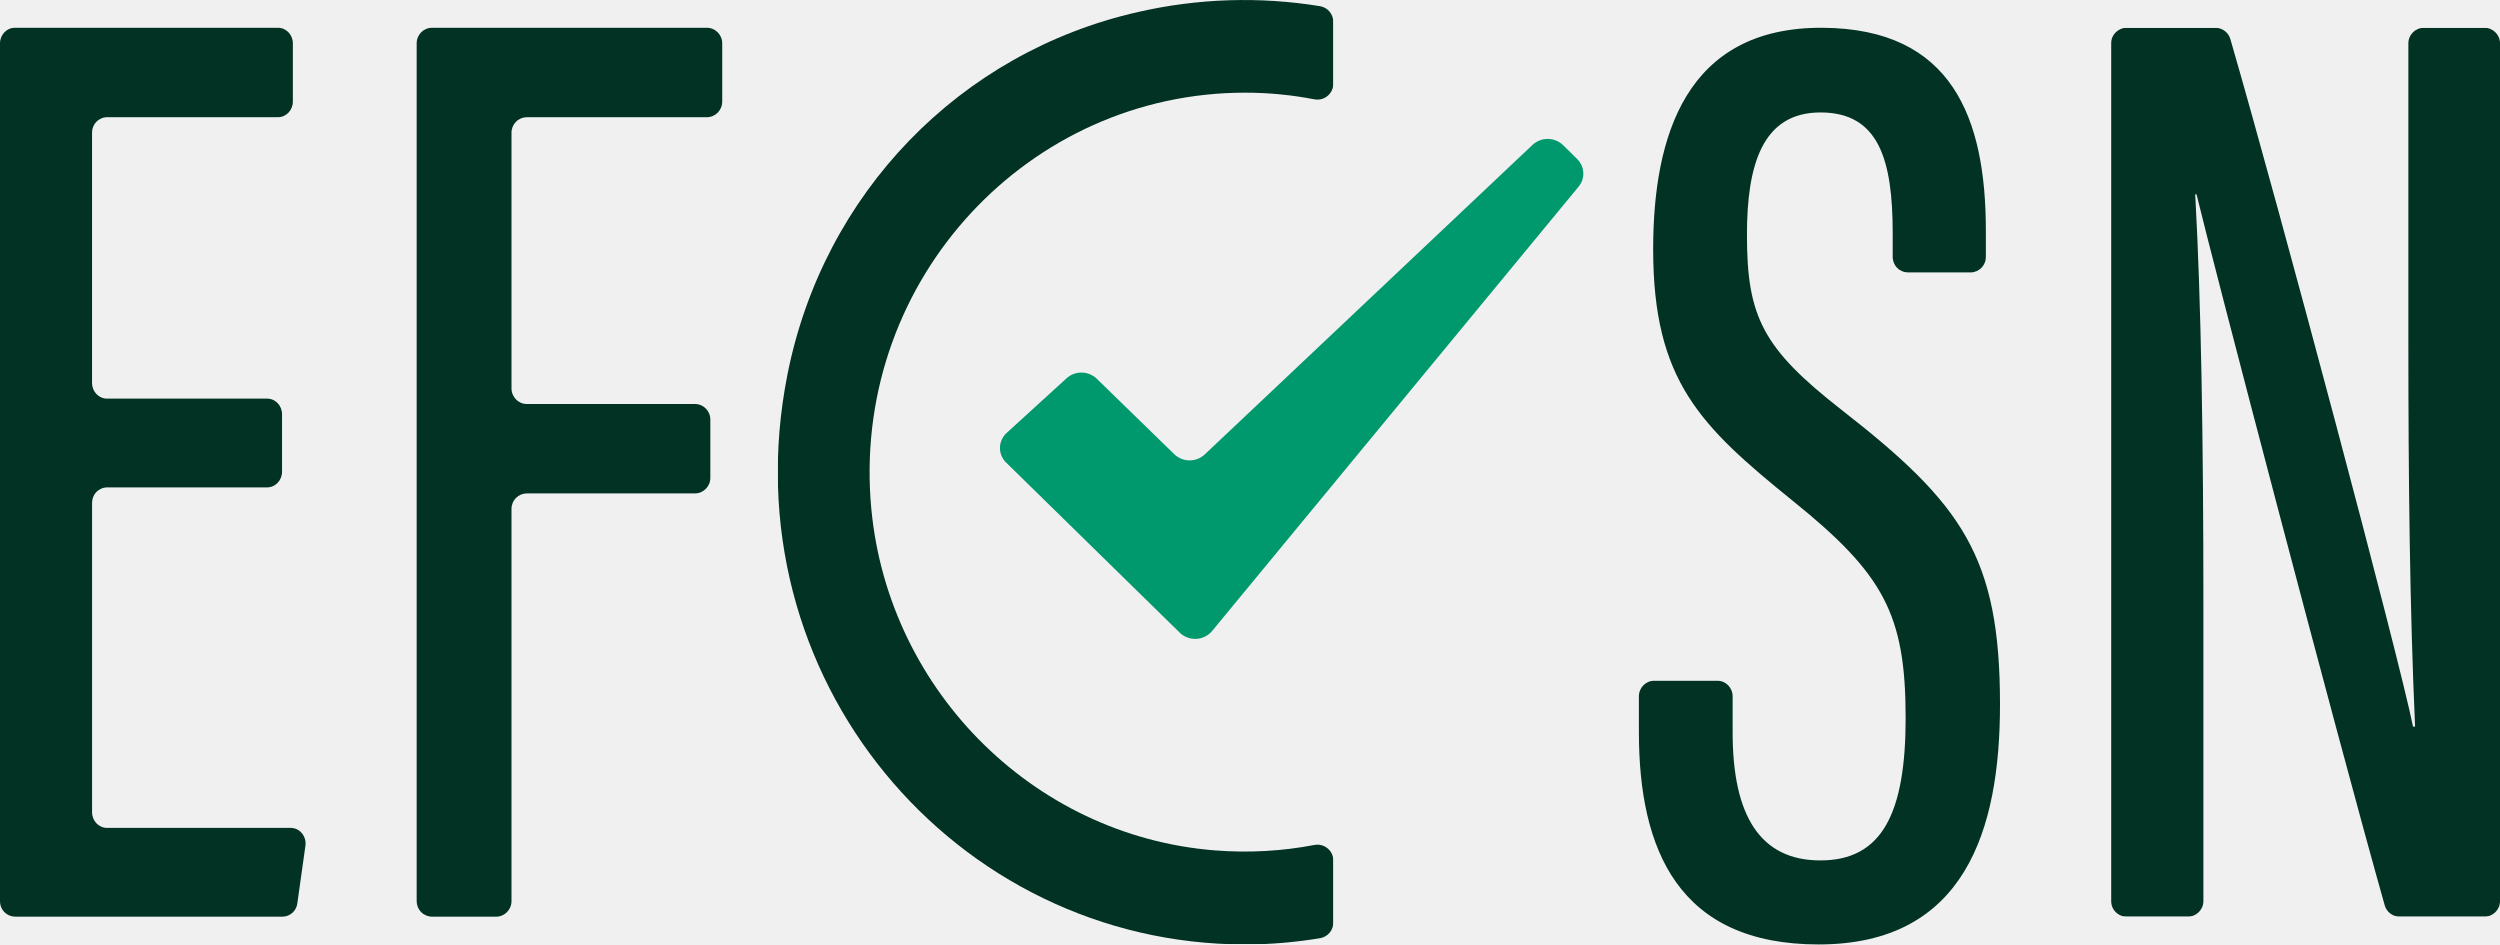
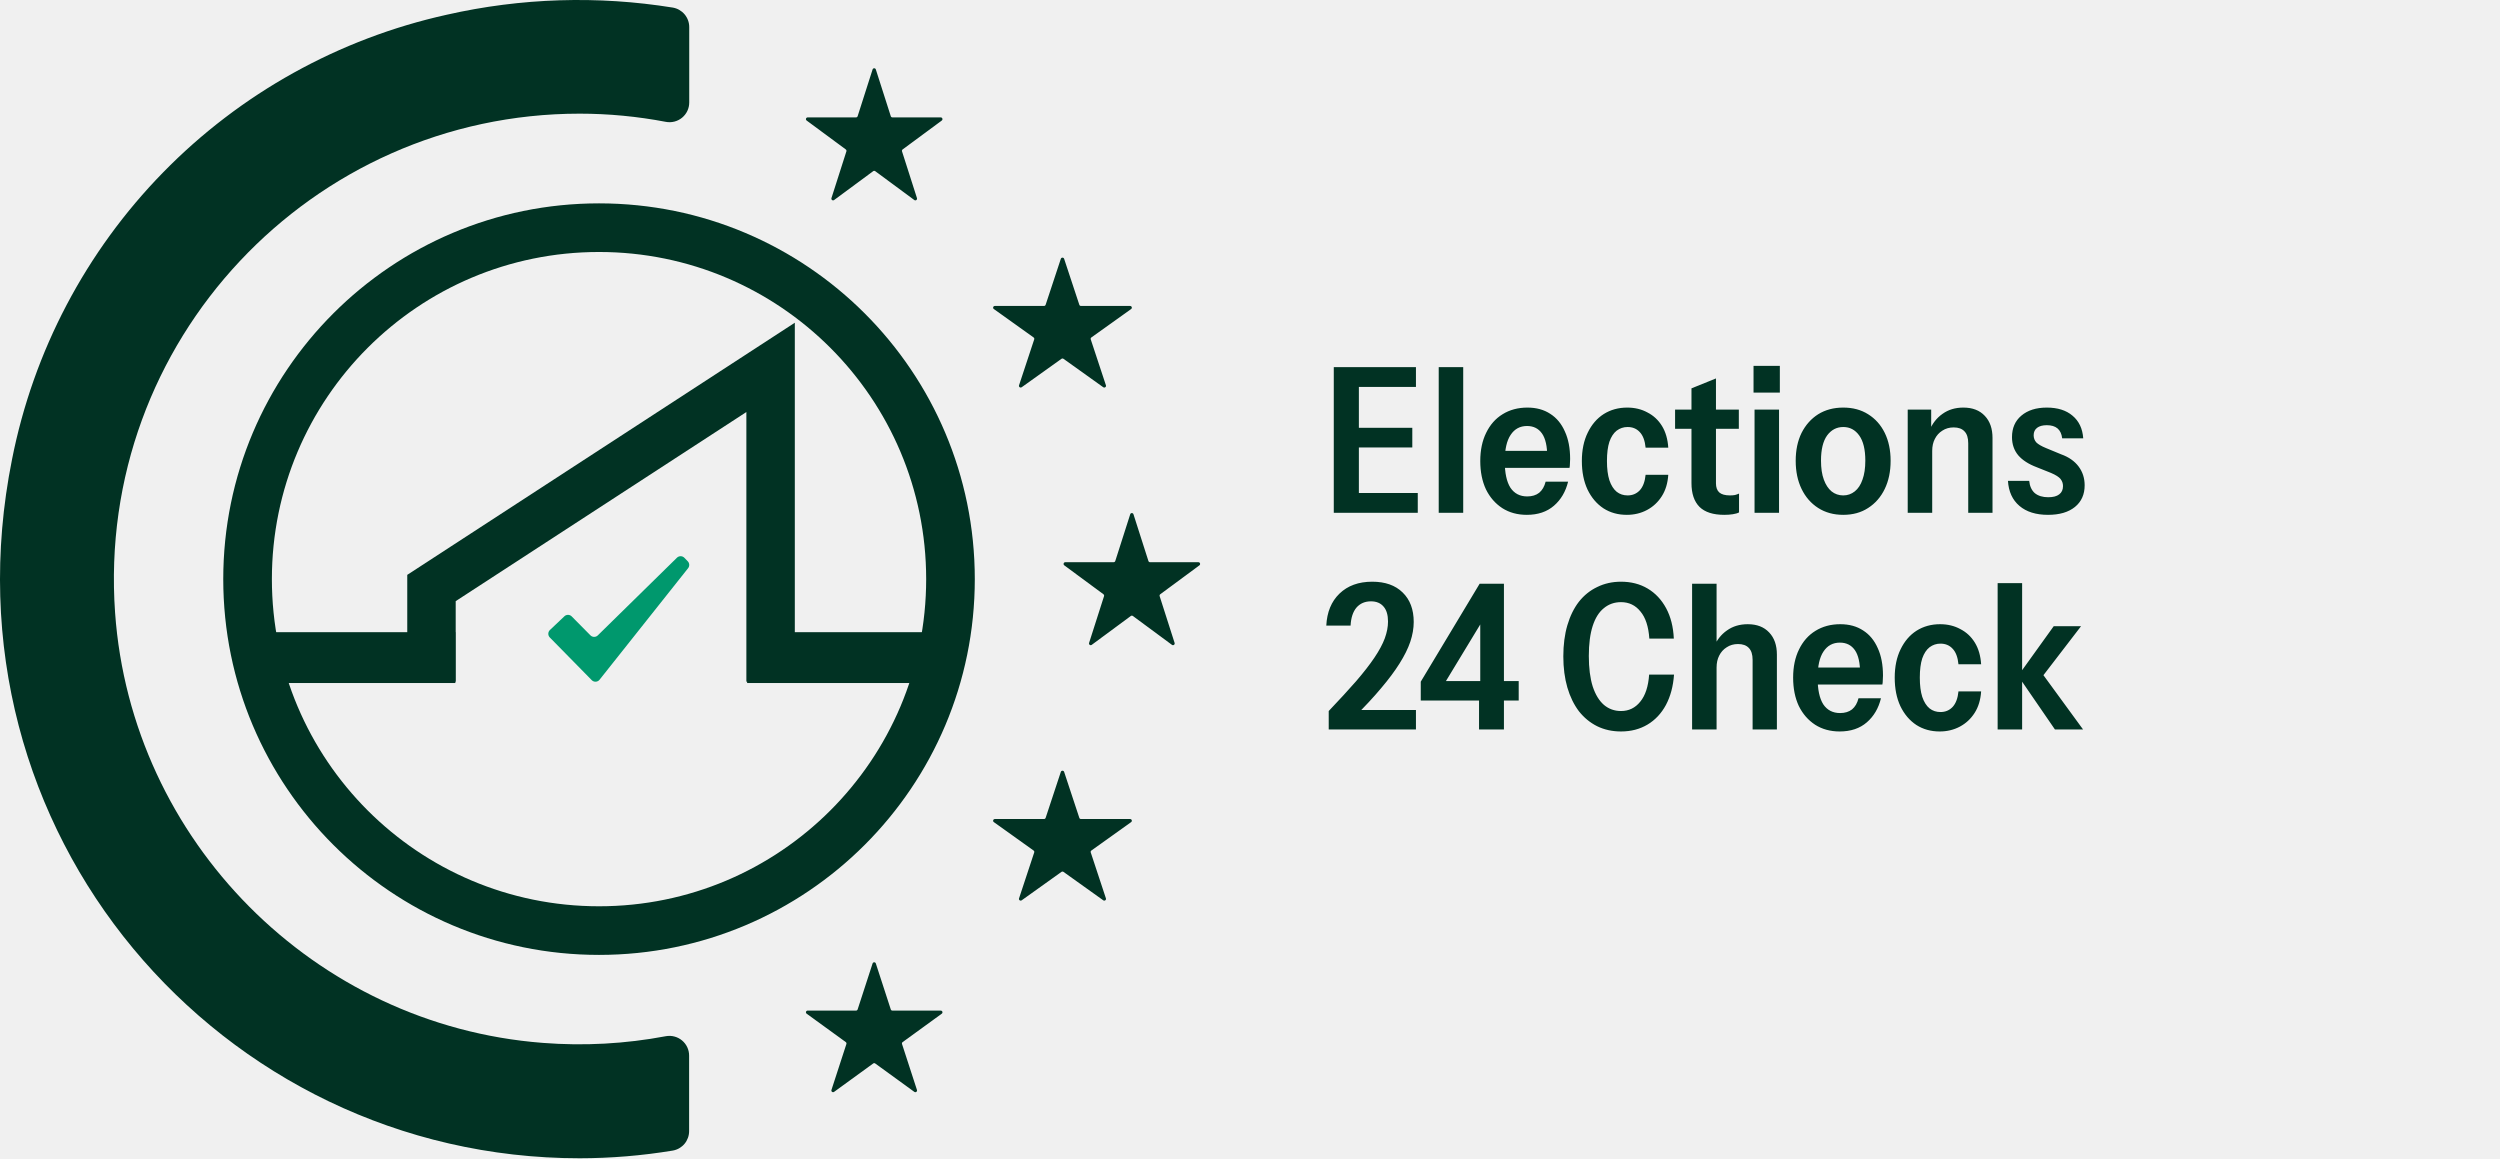
- <svg xmlns="http://www.w3.org/2000/svg" width="90" height="34" viewBox="0 0 90 34" fill="none">
-   <g clip-path="url(#clip0_37_9)">
-     <path fill-rule="evenodd" clip-rule="evenodd" d="M9.618 17.546H3.851C3.705 17.549 3.567 17.61 3.467 17.716C3.366 17.821 3.312 17.962 3.315 18.107V29.242C3.315 29.552 3.555 29.804 3.851 29.804H10.465C10.791 29.804 11.042 30.108 10.995 30.447L10.704 32.52C10.688 32.651 10.626 32.771 10.529 32.859C10.431 32.948 10.305 32.998 10.174 33H0.535C0.39 32.996 0.252 32.935 0.151 32.83C0.051 32.725 -0.003 32.584 -0 32.439V1.56C-0 1.251 0.24 1 0.535 1H10.008C10.303 1 10.543 1.251 10.543 1.561V3.657C10.543 3.967 10.303 4.219 10.008 4.219H3.85C3.704 4.222 3.566 4.283 3.466 4.389C3.365 4.494 3.311 4.635 3.314 4.78V13.788C3.314 14.098 3.554 14.35 3.85 14.35H9.617C9.913 14.35 10.153 14.6 10.153 14.91V16.984C10.153 17.294 9.913 17.546 9.617 17.546M15.551 1H25.449C25.753 1 26 1.251 26 1.561V3.657C26 3.967 25.753 4.219 25.449 4.219H18.965C18.892 4.22 18.82 4.235 18.753 4.263C18.685 4.292 18.624 4.333 18.573 4.385C18.522 4.438 18.482 4.499 18.454 4.567C18.427 4.635 18.413 4.707 18.414 4.78V13.982C18.414 14.292 18.661 14.544 18.965 14.544H25.02C25.325 14.544 25.572 14.794 25.572 15.105V17.201C25.572 17.511 25.325 17.762 25.02 17.762H18.965C18.892 17.763 18.82 17.778 18.752 17.806C18.685 17.835 18.624 17.877 18.573 17.929C18.522 17.981 18.481 18.043 18.454 18.111C18.427 18.178 18.413 18.251 18.414 18.324V32.439C18.414 32.749 18.167 33 17.862 33H15.552C15.404 32.999 15.263 32.939 15.16 32.834C15.056 32.728 14.999 32.587 15 32.439V1.56C15 1.25 15.247 1 15.551 1ZM61.83 24.508C62.131 24.508 62.375 24.76 62.375 25.071V26.375C62.375 29.371 63.372 30.975 65.533 30.975C67.741 30.975 68.603 29.302 68.603 25.849C68.603 22.105 67.807 20.663 64.531 18.023C61.206 15.333 59.514 13.706 59.514 8.972C59.514 4.895 60.697 0.975 65.607 1C70.284 1.025 71.491 4.256 71.491 8.306V9.243C71.492 9.316 71.479 9.388 71.452 9.456C71.425 9.524 71.385 9.586 71.335 9.638C71.284 9.691 71.224 9.732 71.157 9.761C71.09 9.79 71.018 9.806 70.945 9.807H68.682C68.535 9.804 68.395 9.744 68.293 9.638C68.191 9.532 68.135 9.39 68.137 9.243V8.4C68.137 5.753 67.64 4.048 65.537 4.048C63.433 4.048 62.89 5.956 62.89 8.455C62.89 11.408 63.457 12.539 66.302 14.76C70.632 18.138 72 20.027 72 25.36C72 29.878 70.739 34 65.47 34C60.42 34 59 30.586 59 26.355V25.071C59 24.76 59.244 24.508 59.545 24.508H61.83Z" fill="#013223" />
-     <mask id="mask0_37_9" style="mask-type:luminance" maskUnits="userSpaceOnUse" x="76" y="1" width="14" height="32">
-       <path d="M76 1H90V33H76V1Z" fill="white" />
-     </mask>
-     <g mask="url(#mask0_37_9)">
-       <path fill-rule="evenodd" clip-rule="evenodd" d="M76 32.439V1.56C76 1.251 76.253 1 76.566 1H79.748C80.001 1 80.222 1.164 80.292 1.404C82.087 7.591 86.362 23.644 86.869 26.158H86.943C86.752 21.873 86.701 17.37 86.701 12.151V1.56C86.701 1.25 86.955 0.999 87.267 0.999H89.434C89.747 0.999 90 1.25 90 1.56V32.44C90 32.75 89.747 33.001 89.434 33.001H86.395C86.272 33.002 86.152 32.962 86.054 32.889C85.955 32.815 85.884 32.711 85.85 32.593C84.08 26.325 79.66 9.432 79.075 6.995H79.027C79.243 10.85 79.322 15.926 79.322 21.7V32.44C79.322 32.75 79.068 33.001 78.756 33.001H76.566C76.492 33.001 76.418 32.987 76.35 32.959C76.281 32.931 76.219 32.889 76.167 32.837C76.114 32.785 76.072 32.723 76.044 32.655C76.015 32.586 76 32.513 76 32.439Z" fill="#013223" />
-     </g>
-     <path fill-rule="evenodd" clip-rule="evenodd" d="M56.78 5.727L56.273 5.227C56.126 5.084 55.93 5.003 55.725 5.001C55.521 4.998 55.323 5.075 55.173 5.214L43.37 16.36C43.221 16.499 43.024 16.576 42.82 16.574C42.617 16.573 42.421 16.493 42.274 16.352L39.483 13.634C39.337 13.495 39.144 13.415 38.943 13.412C38.741 13.409 38.546 13.483 38.396 13.618L36.242 15.583C36.167 15.65 36.107 15.732 36.065 15.823C36.023 15.915 36 16.014 35.998 16.114C35.996 16.215 36.015 16.315 36.054 16.407C36.092 16.5 36.15 16.584 36.222 16.654L42.472 22.777C42.55 22.853 42.644 22.912 42.746 22.95C42.848 22.988 42.957 23.005 43.066 23C43.175 22.994 43.282 22.966 43.38 22.917C43.478 22.869 43.565 22.801 43.635 22.717L56.831 6.718C56.948 6.577 57.008 6.396 56.999 6.213C56.989 6.029 56.911 5.856 56.779 5.728" fill="#00986D" />
-     <mask id="mask1_37_9" style="mask-type:luminance" maskUnits="userSpaceOnUse" x="28" y="0" width="20" height="34">
-       <path d="M28 0H48V34H28V0Z" fill="white" />
-     </mask>
-     <g mask="url(#mask1_37_9)">
-       <path fill-rule="evenodd" clip-rule="evenodd" d="M47.322 30.418C46.175 30.638 44.978 30.711 43.748 30.615C37.122 30.097 31.808 24.685 31.34 17.985C30.783 10.007 37.047 3.336 44.824 3.336C45.678 3.336 46.512 3.42 47.322 3.576C47.405 3.591 47.491 3.588 47.572 3.567C47.654 3.545 47.73 3.506 47.795 3.451C47.859 3.397 47.911 3.329 47.947 3.253C47.982 3.176 48.001 3.092 48 3.008V0.797C48 0.514 47.8 0.268 47.524 0.223C45.346 -0.132 43.119 -0.061 40.968 0.433C34.548 1.886 29.64 6.965 28.348 13.483C26.185 24.412 34.397 34 44.825 34C45.745 34 46.647 33.92 47.527 33.774C47.661 33.75 47.782 33.679 47.869 33.575C47.955 33.47 48.002 33.338 48.001 33.202V30.987C48.002 30.902 47.984 30.819 47.948 30.742C47.913 30.665 47.861 30.597 47.796 30.543C47.731 30.488 47.655 30.449 47.574 30.427C47.492 30.406 47.405 30.403 47.322 30.418Z" fill="#013223" />
-     </g>
-   </g>
-   <defs>
-     <clipPath id="clip0_37_9">
-       <rect width="90" height="34" fill="white" />
-     </clipPath>
-   </defs>
+ <svg xmlns="http://www.w3.org/2000/svg" width="1131" height="524" viewBox="0 0 1131 524" fill="none">
+   <path fill-rule="evenodd" clip-rule="evenodd" d="M271 432C364.888 432 441 355.888 441 262C441 168.112 364.888 92 271 92C177.112 92 101 168.112 101 262C101 355.888 177.112 432 271 432ZM271 410C352.738 410 419 343.738 419 262C419 180.262 352.738 114 271 114C189.262 114 123 180.262 123 262C123 343.738 189.262 410 271 410Z" fill="#013223" />
+   <rect x="123" y="286" width="83" height="23" fill="#013223" />
+   <rect x="338" y="286" width="83" height="23" fill="#013223" />
+   <path d="M311.139 253.926L309.602 252.338C309.385 252.115 309.127 251.938 308.842 251.815C308.557 251.693 308.25 251.628 307.94 251.624C307.63 251.621 307.322 251.678 307.034 251.794C306.746 251.91 306.484 252.082 306.262 252.299L270.439 287.452C269.993 287.889 269.392 288.131 268.769 288.126C268.145 288.121 267.549 287.869 267.11 287.425L258.636 278.863C258.202 278.422 257.612 278.169 256.994 278.159C256.375 278.149 255.777 278.383 255.329 278.811L248.79 285.011C248.562 285.227 248.38 285.487 248.253 285.775C248.126 286.063 248.058 286.373 248.053 286.687C248.048 287.002 248.105 287.314 248.222 287.607C248.338 287.899 248.512 288.164 248.732 288.388L267.705 307.701C267.939 307.939 268.222 308.126 268.533 308.247C268.845 308.368 269.179 308.422 269.512 308.404C269.846 308.386 270.172 308.298 270.469 308.144C270.766 307.99 271.027 307.775 271.235 307.513L311.297 257.052C311.654 256.601 311.835 256.035 311.806 255.459C311.777 254.884 311.54 254.339 311.139 253.926Z" fill="#00986D" />
+   <path fill-rule="evenodd" clip-rule="evenodd" d="M206.16 271.953V308.38H184.244V260.065L359.575 146V308.38H337.659V186.404L206.16 271.953Z" fill="#013223" />
+   <path d="M301.238 468.777C282.882 472.246 264.146 473.262 245.522 471.801C142.228 463.821 59.371 380.394 52.061 277.141C43.383 154.243 141.039 51.419 262.229 51.419C275.301 51.426 288.344 52.665 301.183 55.119C302.479 55.373 303.815 55.335 305.095 55.01C306.374 54.685 307.566 54.079 308.583 53.238C309.6 52.396 310.417 51.34 310.975 50.144C311.533 48.948 311.818 47.644 311.81 46.325V12.28C311.818 10.167 311.078 8.119 309.719 6.499C308.361 4.88 306.473 3.792 304.389 3.431C270.411 -2.052 235.695 -0.955 202.131 6.661C153.324 17.474 108.728 42.261 73.796 77.992C38.863 113.723 15.109 158.848 5.437 207.851C-28.322 376.28 99.708 524 262.229 524C276.344 523.986 290.435 522.822 304.361 520.521C306.439 520.162 308.322 519.078 309.676 517.463C311.029 515.848 311.766 513.806 311.754 511.699V477.585C311.762 476.276 311.48 474.982 310.929 473.794C310.378 472.606 309.572 471.554 308.568 470.713C307.564 469.872 306.386 469.262 305.119 468.928C303.853 468.593 302.527 468.542 301.238 468.777Z" fill="#013223" />
+   <path d="M396.227 31.425L402.987 52.568C403.091 52.892 403.388 53.111 403.723 53.111H425.599C426.348 53.111 426.659 54.085 426.053 54.533L408.355 67.6C408.084 67.8 407.971 68.155 408.074 68.478L414.834 89.621C415.066 90.346 414.25 90.948 413.644 90.5L395.946 77.433C395.675 77.233 395.308 77.233 395.037 77.433L377.339 90.5C376.733 90.948 375.917 90.346 376.149 89.621L382.909 68.478C383.012 68.155 382.899 67.8 382.628 67.6L364.93 54.533C364.324 54.085 364.635 53.111 365.384 53.111H387.26C387.595 53.111 387.892 52.892 387.996 52.568L394.756 31.425C394.988 30.701 395.995 30.701 396.227 31.425Z" fill="#013223" />
+   <path d="M396.227 435.872L402.987 456.663C403.091 456.981 403.388 457.197 403.723 457.197H425.599C426.348 457.197 426.659 458.154 426.053 458.594L408.355 471.444C408.084 471.641 407.971 471.989 408.074 472.308L414.834 493.098C415.066 493.81 414.25 494.402 413.644 493.962L395.946 481.113C395.675 480.916 395.308 480.916 395.037 481.113L377.339 493.962C376.733 494.402 375.917 493.81 376.149 493.098L382.909 472.308C383.012 471.989 382.899 471.641 382.628 471.444L364.93 458.594C364.324 458.154 364.635 457.197 365.384 457.197H387.26C387.595 457.197 387.892 456.981 387.996 456.663L394.756 435.872C394.988 435.16 395.995 435.16 396.227 435.872Z" fill="#013223" />
+   <path d="M481.413 349.203L488.282 369.994C488.387 370.312 488.689 370.528 489.029 370.528H511.258C512.02 370.528 512.336 371.486 511.72 371.926L493.736 384.775C493.461 384.972 493.346 385.32 493.451 385.639L500.32 406.43C500.555 407.141 499.727 407.734 499.111 407.294L481.127 394.444C480.852 394.247 480.479 394.247 480.204 394.444L462.22 407.294C461.604 407.734 460.775 407.141 461.011 406.43L467.88 385.639C467.985 385.32 467.87 384.972 467.594 384.775L449.611 371.926C448.995 371.486 449.311 370.528 450.072 370.528H472.302C472.642 370.528 472.944 370.312 473.049 369.994L479.918 349.203C480.153 348.491 481.177 348.491 481.413 349.203Z" fill="#013223" />
+   <path d="M481.413 117.089L488.282 137.879C488.387 138.198 488.689 138.413 489.029 138.413H511.258C512.02 138.413 512.336 139.371 511.72 139.811L493.736 152.661C493.461 152.857 493.346 153.206 493.451 153.525L500.32 174.315C500.555 175.027 499.727 175.619 499.111 175.179L481.127 162.33C480.852 162.133 480.479 162.133 480.204 162.33L462.22 175.179C461.604 175.619 460.775 175.027 461.011 174.315L467.88 153.525C467.985 153.206 467.87 152.857 467.594 152.661L449.611 139.811C448.995 139.371 449.311 138.413 450.072 138.413H472.302C472.642 138.413 472.944 138.198 473.049 137.879L479.918 117.089C480.153 116.377 481.177 116.377 481.413 117.089Z" fill="#013223" />
+   <path d="M512.782 232.657L519.542 253.8C519.645 254.124 519.942 254.343 520.277 254.343H542.154C542.903 254.343 543.214 255.318 542.608 255.765L524.91 268.832C524.639 269.032 524.525 269.387 524.629 269.711L531.389 290.854C531.621 291.578 530.805 292.18 530.199 291.732L512.501 278.665C512.23 278.465 511.863 278.465 511.592 278.665L493.893 291.732C493.287 292.18 492.472 291.578 492.703 290.854L499.464 269.711C499.567 269.387 499.454 269.032 499.183 268.832L481.484 255.765C480.878 255.318 481.19 254.343 481.939 254.343H503.815C504.15 254.343 504.447 254.124 504.551 253.8L511.311 232.657C511.542 231.933 512.55 231.933 512.782 232.657Z" fill="#013223" />
+   <path d="M603.402 232V166.079H614.755V232H603.402ZM609.078 232V223.027H641.398V232H609.078ZM609.078 202.427V193.546H638.926V202.427H609.078ZM609.078 175.051V166.079H640.574V175.051H609.078ZM650.877 232V166.079H661.956V232H650.877ZM690.732 232.916C686.521 232.916 682.828 231.908 679.654 229.894C676.48 227.819 674.008 224.981 672.238 221.379C670.529 217.717 669.674 213.444 669.674 208.561C669.674 203.678 670.559 199.436 672.329 195.835C674.1 192.173 676.572 189.365 679.746 187.412C682.981 185.397 686.734 184.39 691.007 184.39C695.036 184.39 698.484 185.336 701.353 187.228C704.222 189.06 706.419 191.715 707.945 195.194C709.532 198.612 710.326 202.763 710.326 207.646C710.326 208.378 710.295 209.08 710.234 209.752C710.234 210.423 710.173 211.064 710.051 211.674H676.541V203.983H702.452L699.98 206.73C699.98 201.908 699.186 198.368 697.599 196.11C696.012 193.851 693.754 192.722 690.824 192.722C687.65 192.722 685.178 194.065 683.408 196.75C681.638 199.375 680.753 203.343 680.753 208.653C680.753 213.963 681.607 217.961 683.316 220.647C685.086 223.272 687.62 224.584 690.916 224.584C693.113 224.584 694.914 224.035 696.317 222.936C697.721 221.776 698.698 220.098 699.247 217.9H709.41C708.311 222.417 706.175 226.049 703.001 228.795C699.827 231.542 695.738 232.916 690.732 232.916ZM735.957 232.916C731.99 232.916 728.48 231.939 725.428 229.986C722.376 227.971 719.965 225.133 718.195 221.471C716.486 217.809 715.632 213.505 715.632 208.561C715.632 203.617 716.517 199.345 718.287 195.743C720.057 192.081 722.468 189.273 725.52 187.32C728.633 185.367 732.173 184.39 736.141 184.39C739.559 184.39 742.611 185.123 745.296 186.588C748.043 187.991 750.24 190.036 751.888 192.722C753.536 195.408 754.483 198.673 754.727 202.519H744.472C744.167 199.345 743.282 196.995 741.817 195.469C740.413 193.943 738.582 193.18 736.324 193.18C734.493 193.18 732.845 193.729 731.38 194.828C729.976 195.926 728.877 197.605 728.084 199.863C727.351 202.122 726.985 205.021 726.985 208.561C726.985 212.041 727.351 214.94 728.084 217.259C728.877 219.579 729.976 221.318 731.38 222.478C732.783 223.577 734.432 224.126 736.324 224.126C738.521 224.126 740.352 223.363 741.817 221.837C743.282 220.25 744.167 217.9 744.472 214.787H754.727C754.483 218.572 753.506 221.807 751.797 224.492C750.088 227.178 747.86 229.253 745.113 230.718C742.366 232.183 739.315 232.916 735.957 232.916ZM780.054 232.916C775.049 232.916 771.326 231.725 768.884 229.345C766.443 226.903 765.222 223.302 765.222 218.541V175.692L776.301 171.206V218.633C776.301 220.464 776.789 221.837 777.766 222.753C778.803 223.668 780.421 224.126 782.618 224.126C783.473 224.126 784.236 224.065 784.907 223.943C785.578 223.76 786.189 223.546 786.738 223.302V231.817C786.067 232.183 785.121 232.458 783.9 232.641C782.74 232.824 781.458 232.916 780.054 232.916ZM757.806 194.004V185.306H786.647V194.004H757.806ZM793.757 232V185.306H804.835V232H793.757ZM793.299 177.615V165.529H805.201V177.615H793.299ZM833.891 232.916C829.557 232.916 825.773 231.878 822.538 229.803C819.303 227.727 816.8 224.859 815.03 221.196C813.26 217.534 812.375 213.292 812.375 208.47C812.375 203.648 813.26 199.436 815.03 195.835C816.861 192.234 819.364 189.426 822.538 187.412C825.773 185.397 829.557 184.39 833.891 184.39C838.225 184.39 841.978 185.397 845.152 187.412C848.387 189.426 850.89 192.234 852.66 195.835C854.43 199.436 855.315 203.648 855.315 208.47C855.315 213.292 854.43 217.534 852.66 221.196C850.89 224.859 848.387 227.727 845.152 229.803C841.978 231.878 838.225 232.916 833.891 232.916ZM833.891 224.126C835.844 224.126 837.584 223.516 839.11 222.295C840.636 221.074 841.795 219.304 842.589 216.985C843.443 214.665 843.871 211.796 843.871 208.378C843.871 203.373 842.955 199.589 841.124 197.025C839.293 194.462 836.882 193.18 833.891 193.18C830.9 193.18 828.458 194.462 826.566 197.025C824.735 199.589 823.82 203.373 823.82 208.378C823.82 211.796 824.247 214.665 825.101 216.985C825.956 219.304 827.116 221.074 828.581 222.295C830.106 223.516 831.877 224.126 833.891 224.126ZM863.05 232V185.306H873.671V195.194H874.129V232H863.05ZM890.426 232V200.504C890.426 198.063 889.846 196.262 888.686 195.102C887.588 193.943 885.97 193.363 883.834 193.363C881.881 193.363 880.172 193.851 878.707 194.828C877.242 195.743 876.113 196.995 875.319 198.582C874.526 200.108 874.129 201.908 874.129 203.983L872.847 194.828C874.19 191.593 876.174 189.06 878.798 187.228C881.423 185.336 884.566 184.39 888.229 184.39C892.379 184.39 895.614 185.642 897.934 188.144C900.253 190.586 901.413 193.912 901.413 198.124V232H890.426ZM926.525 232.916C921.092 232.916 916.789 231.573 913.615 228.887C910.441 226.201 908.701 222.417 908.396 217.534H918.01C918.254 219.975 919.108 221.837 920.573 223.119C922.099 224.34 924.114 224.95 926.616 224.95C928.814 224.95 930.462 224.523 931.56 223.668C932.72 222.814 933.3 221.562 933.3 219.914C933.3 218.694 932.934 217.626 932.201 216.71C931.469 215.794 930.034 214.879 927.898 213.963L921.489 211.4C917.766 209.996 914.958 208.195 913.066 205.998C911.174 203.739 910.227 200.993 910.227 197.758C910.227 193.668 911.631 190.433 914.439 188.053C917.308 185.611 921.153 184.39 925.975 184.39C930.858 184.39 934.734 185.611 937.603 188.053C940.533 190.494 942.15 193.912 942.456 198.307H932.934C932.689 196.293 931.988 194.797 930.828 193.821C929.668 192.844 928.051 192.356 925.975 192.356C924.083 192.356 922.618 192.752 921.581 193.546C920.543 194.339 920.024 195.469 920.024 196.934C920.024 198.154 920.421 199.223 921.214 200.138C922.069 200.993 923.534 201.847 925.609 202.702L932.476 205.54C935.894 206.761 938.519 208.592 940.35 211.033C942.181 213.475 943.096 216.313 943.096 219.548C943.096 223.699 941.632 226.964 938.702 229.345C935.772 231.725 931.713 232.916 926.525 232.916ZM601.113 330V321.668C605.935 316.602 610.055 312.116 613.473 308.209C616.891 304.242 619.669 300.671 621.805 297.497C623.941 294.323 625.498 291.424 626.474 288.799C627.451 286.114 627.939 283.58 627.939 281.2C627.939 278.209 627.268 275.951 625.925 274.425C624.582 272.838 622.69 272.044 620.248 272.044C617.502 272.044 615.304 272.99 613.656 274.883C612.069 276.775 611.184 279.491 611.001 283.031H600.014C600.319 276.927 602.303 272.105 605.965 268.565C609.689 264.964 614.633 263.163 620.798 263.163C626.657 263.163 631.235 264.781 634.531 268.016C637.888 271.251 639.567 275.707 639.567 281.383C639.567 284.252 639.048 287.243 638.011 290.356C636.973 293.408 635.355 296.673 633.158 300.152C631.022 303.57 628.244 307.294 624.826 311.322C621.469 315.351 617.38 319.746 612.558 324.507L610.177 321.211H640.574V330H601.113ZM669.117 330V313.062L669.666 311.231V275.157L673.512 276.164L652.362 311.048L649.341 308.118H687.062V316.907H642.749V308.392L669.392 264.079H680.379V330H669.117ZM733.34 330.916C729.373 330.916 725.771 330.122 722.536 328.535C719.362 326.948 716.616 324.69 714.296 321.76C712.038 318.769 710.298 315.198 709.078 311.048C707.857 306.836 707.246 302.136 707.246 296.948C707.246 291.699 707.857 286.999 709.078 282.848C710.298 278.697 712.038 275.157 714.296 272.227C716.616 269.298 719.393 267.07 722.628 265.544C725.863 263.957 729.434 263.163 733.34 263.163C737.918 263.163 741.947 264.201 745.426 266.276C748.905 268.351 751.682 271.312 753.757 275.157C755.833 279.003 756.993 283.58 757.237 288.891H746.158C745.792 283.458 744.449 279.369 742.13 276.622C739.871 273.814 736.941 272.41 733.34 272.41C730.349 272.41 727.755 273.326 725.558 275.157C723.36 276.927 721.682 279.613 720.522 283.214C719.362 286.815 718.783 291.332 718.783 296.765C718.783 302.197 719.362 306.775 720.522 310.498C721.743 314.222 723.452 317.029 725.649 318.922C727.847 320.753 730.41 321.668 733.34 321.668C736.88 321.668 739.78 320.264 742.038 317.457C744.358 314.649 745.7 310.559 746.067 305.188H757.328C756.962 310.437 755.741 315.015 753.666 318.922C751.591 322.767 748.813 325.727 745.334 327.803C741.855 329.878 737.857 330.916 733.34 330.916ZM765.503 330V264.079H776.581V330H765.503ZM792.878 330V298.504C792.878 296.063 792.298 294.262 791.139 293.102C790.04 291.943 788.422 291.363 786.286 291.363C784.333 291.363 782.624 291.851 781.159 292.828C779.694 293.743 778.565 294.995 777.771 296.582C776.978 298.108 776.581 299.908 776.581 301.983L775.299 292.828C776.642 289.593 778.626 287.06 781.25 285.228C783.875 283.336 787.019 282.39 790.681 282.39C794.831 282.39 798.066 283.642 800.386 286.144C802.705 288.586 803.865 291.912 803.865 296.124V330H792.878ZM832.271 330.916C828.059 330.916 824.366 329.908 821.192 327.894C818.018 325.819 815.546 322.981 813.776 319.379C812.067 315.717 811.213 311.444 811.213 306.561C811.213 301.678 812.098 297.436 813.868 293.835C815.638 290.173 818.11 287.365 821.284 285.412C824.519 283.397 828.273 282.39 832.545 282.39C836.574 282.39 840.023 283.336 842.891 285.228C845.76 287.06 847.958 289.715 849.483 293.194C851.07 296.612 851.864 300.763 851.864 305.646C851.864 306.378 851.833 307.08 851.772 307.752C851.772 308.423 851.711 309.064 851.589 309.674H818.079V301.983H843.99L841.518 304.73C841.518 299.908 840.724 296.368 839.138 294.11C837.551 291.851 835.292 290.722 832.362 290.722C829.188 290.722 826.716 292.065 824.946 294.75C823.176 297.375 822.291 301.343 822.291 306.653C822.291 311.963 823.145 315.961 824.855 318.647C826.625 321.272 829.158 322.584 832.454 322.584C834.651 322.584 836.452 322.035 837.856 320.936C839.26 319.776 840.236 318.098 840.786 315.9H850.948C849.85 320.417 847.713 324.049 844.539 326.795C841.365 329.542 837.276 330.916 832.271 330.916ZM877.496 330.916C873.528 330.916 870.019 329.939 866.967 327.986C863.915 325.971 861.504 323.133 859.734 319.471C858.025 315.809 857.17 311.505 857.17 306.561C857.17 301.617 858.055 297.345 859.825 293.743C861.595 290.081 864.006 287.273 867.058 285.32C870.171 283.367 873.711 282.39 877.679 282.39C881.097 282.39 884.149 283.123 886.835 284.588C889.581 285.991 891.779 288.036 893.427 290.722C895.075 293.408 896.021 296.673 896.265 300.519H886.011C885.705 297.345 884.82 294.995 883.355 293.469C881.951 291.943 880.12 291.18 877.862 291.18C876.031 291.18 874.383 291.729 872.918 292.828C871.514 293.926 870.415 295.605 869.622 297.863C868.889 300.122 868.523 303.021 868.523 306.561C868.523 310.041 868.889 312.94 869.622 315.259C870.415 317.579 871.514 319.318 872.918 320.478C874.322 321.577 875.97 322.126 877.862 322.126C880.059 322.126 881.89 321.363 883.355 319.837C884.82 318.25 885.705 315.9 886.011 312.787H896.265C896.021 316.572 895.044 319.807 893.335 322.492C891.626 325.178 889.398 327.253 886.651 328.718C883.905 330.183 880.853 330.916 877.496 330.916ZM903.733 330V263.804H914.811V330H903.733ZM929.643 330L912.98 305.737L929.094 283.306H941.454L922.685 307.752L923.051 303.54L942.37 330H929.643Z" fill="#013223" />
</svg>
